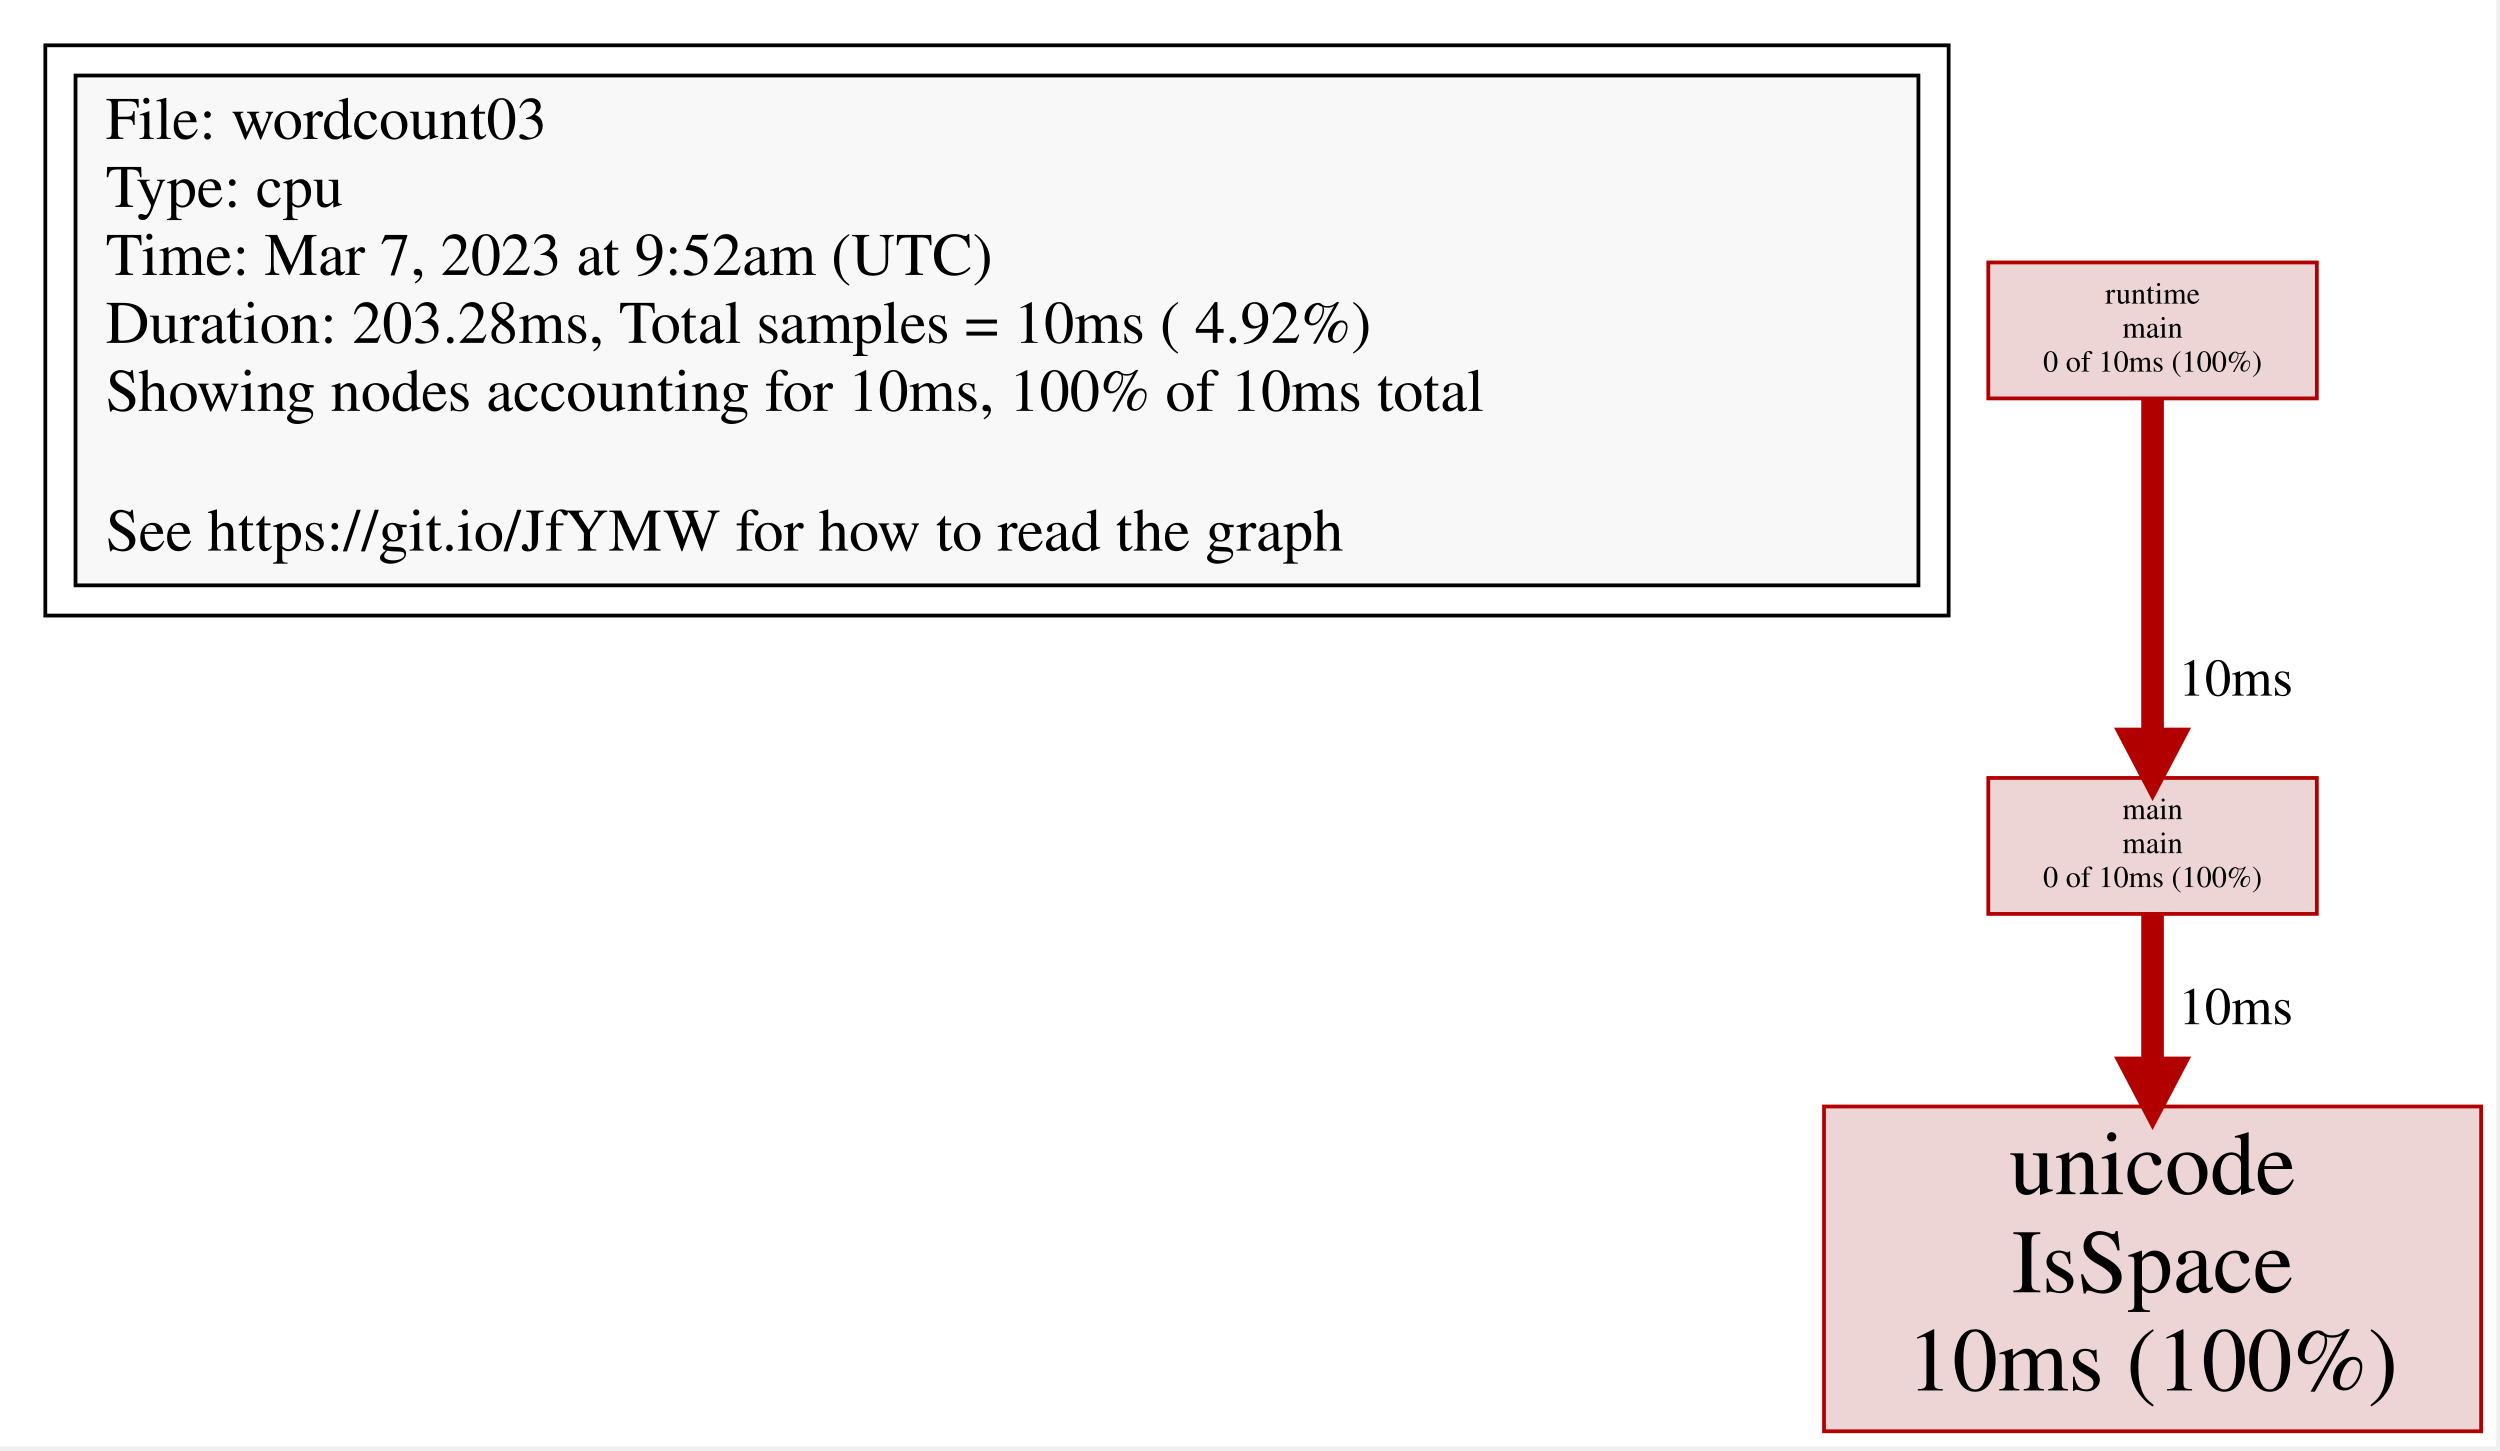
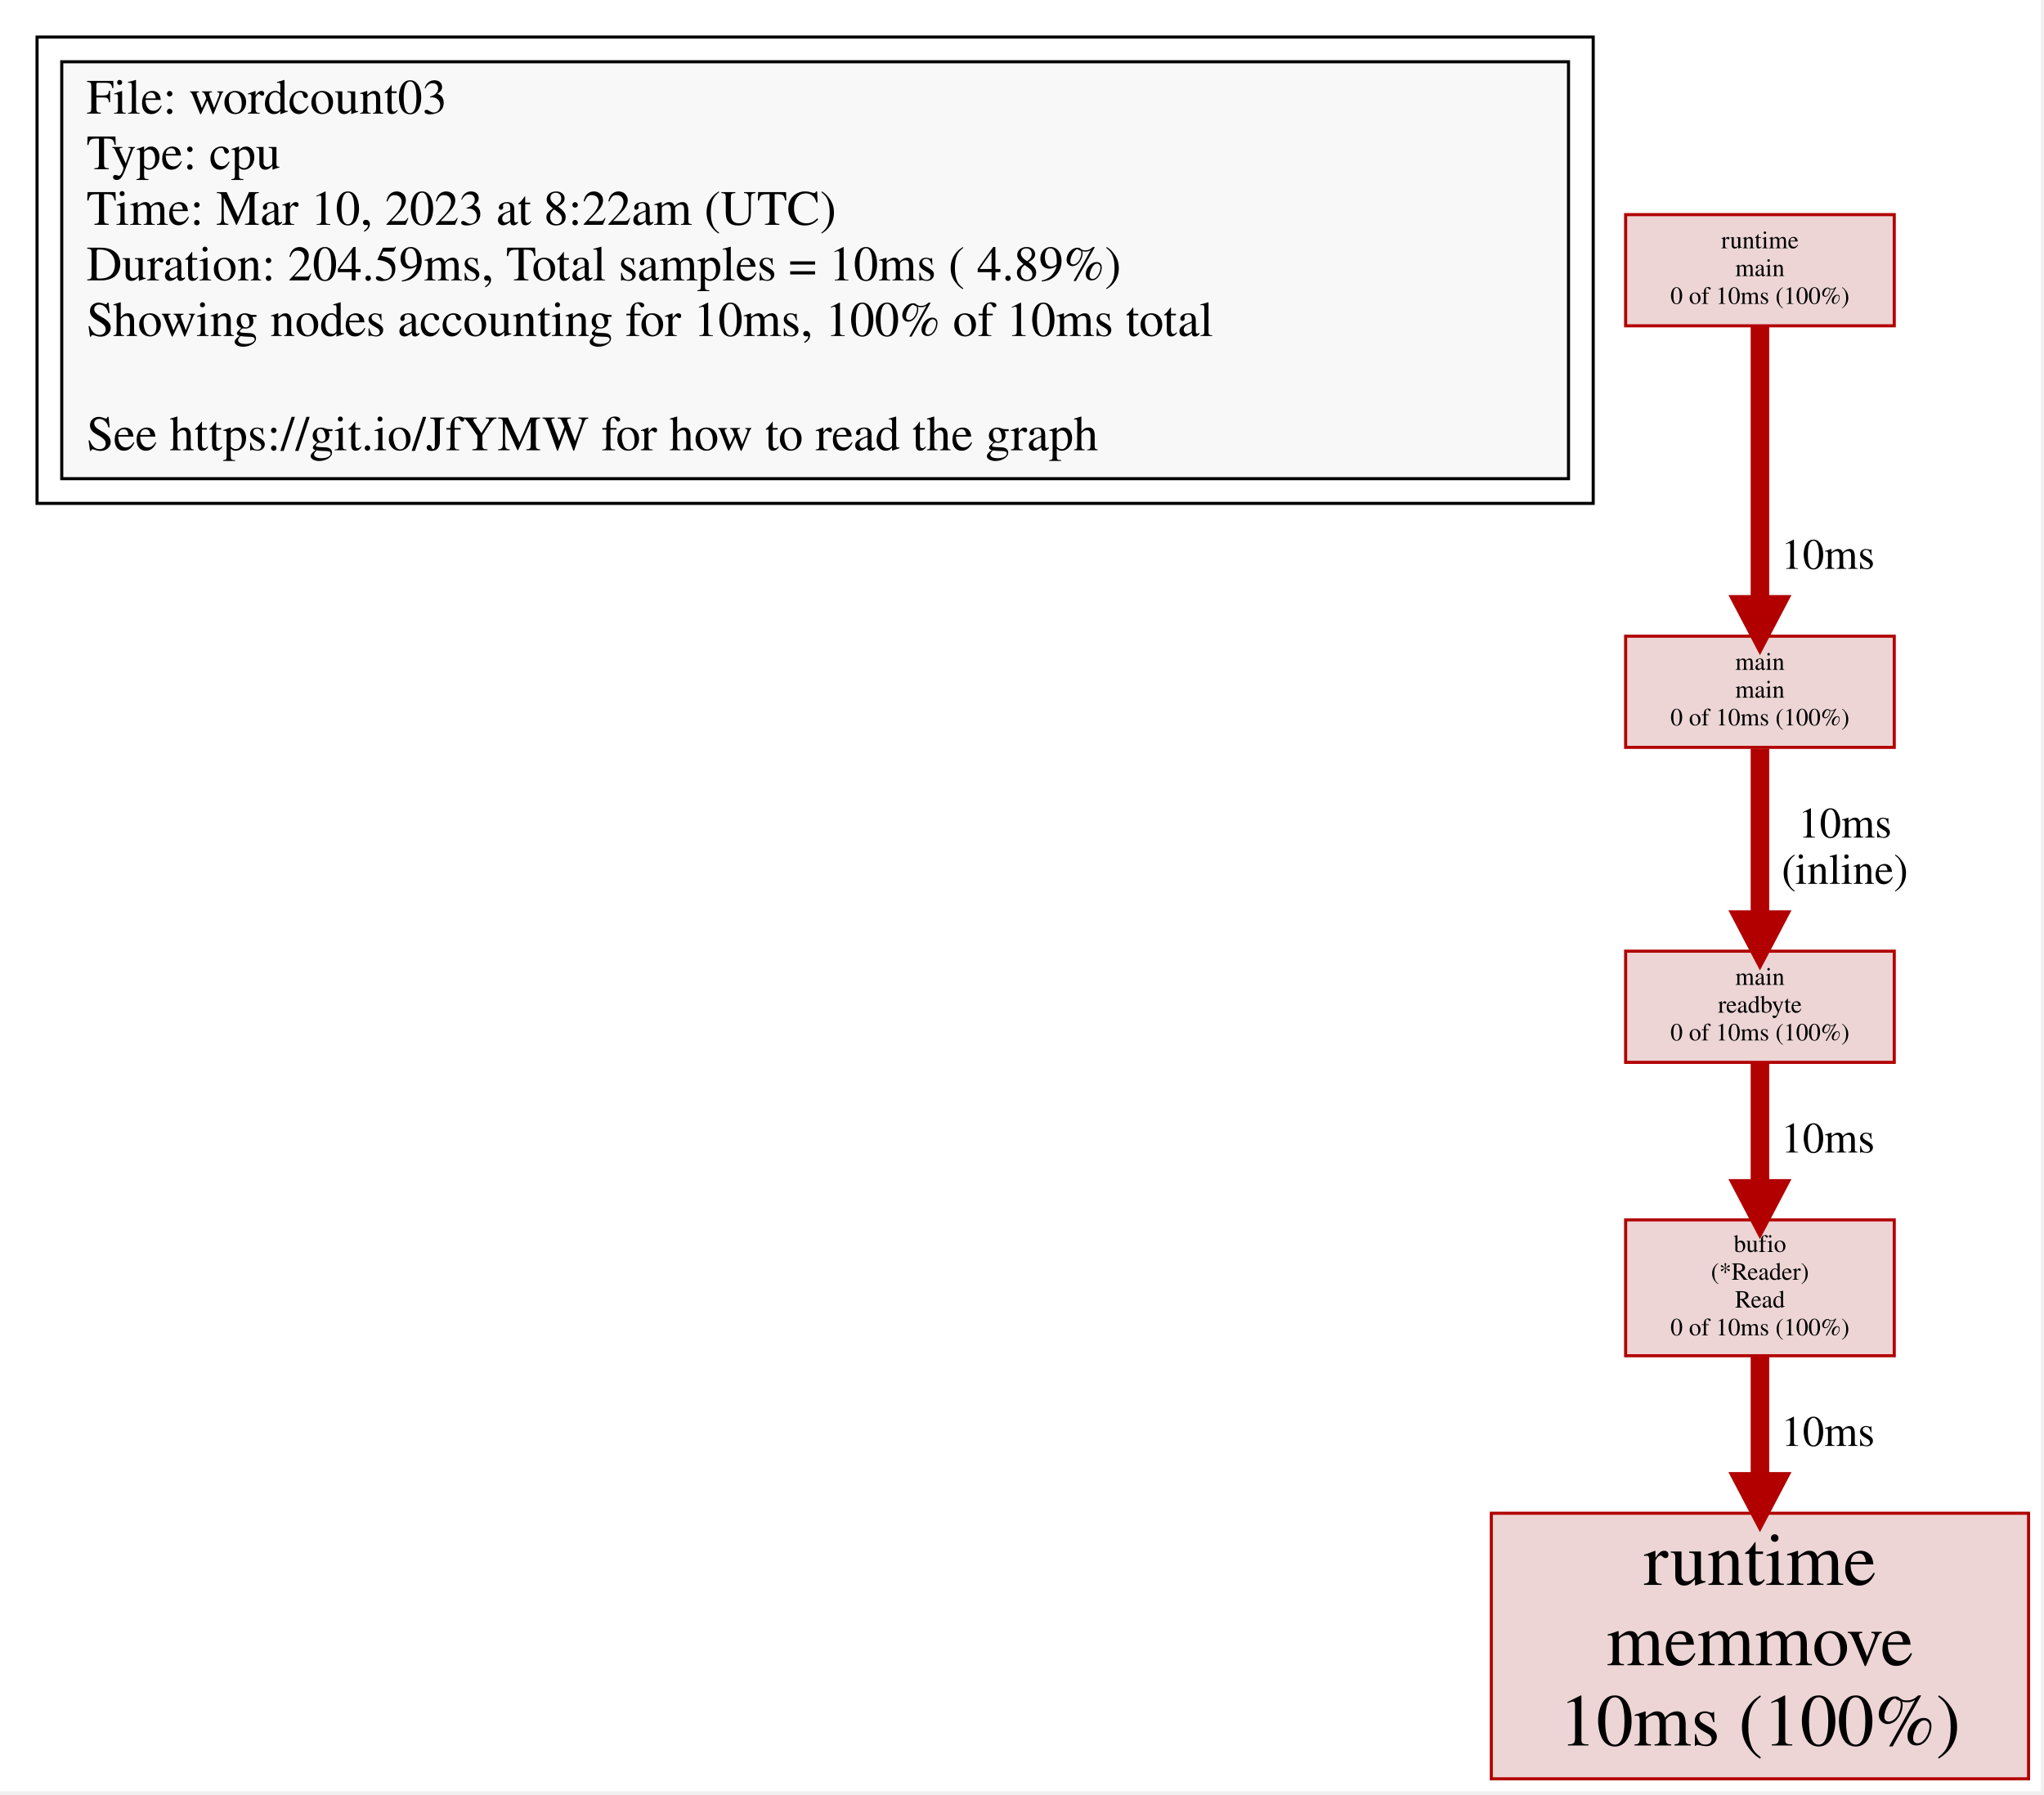
<svg xmlns="http://www.w3.org/2000/svg" xmlns:xlink="http://www.w3.org/1999/xlink" width="100%" height="100%">
  <g id="viewport" transform="scale(0.5,0.5) translate(0,0)">
-     <g id="graph0" class="graph" transform="scale(1 1) rotate(0) translate(4 379)">
-       <polygon fill="white" stroke="transparent" points="-4,4 -4,-379 657,-379 657,4 -4,4" />
+     <g id="graph0" class="graph" transform="scale(1 1) rotate(0) translate(4 576)">
+       <polygon fill="white" stroke="transparent" points="-4,4 -4,-576 657,-576 657,4 -4,4" />
      <g id="clust1" class="cluster">
-         <polygon fill="none" stroke="black" points="8,-216 8,-367 512,-367 512,-216 8,-216" />
+         <polygon fill="none" stroke="black" points="8,-413 8,-564 512,-564 512,-413 8,-413" />
      </g>
      <g id="node1" class="node">
        <g id="a_node1">
          <a xlink:title="wordcount03">
-             <polygon fill="#f8f8f8" stroke="black" points="504,-359 16,-359 16,-224 504,-224 504,-359" />
-             <text text-anchor="start" x="24" y="-342.2" font-family="Times,serif" font-size="16.00">File: wordcount03</text>
-             <text text-anchor="start" x="24" y="-324.2" font-family="Times,serif" font-size="16.00">Type: cpu</text>
-             <text text-anchor="start" x="24" y="-306.2" font-family="Times,serif" font-size="16.00">Time: Mar 7, 2023 at 9:52am (UTC)</text>
-             <text text-anchor="start" x="24" y="-288.2" font-family="Times,serif" font-size="16.00">Duration: 203.28ms, Total samples = 10ms ( 4.92%)</text>
-             <text text-anchor="start" x="24" y="-270.2" font-family="Times,serif" font-size="16.00">Showing nodes accounting for 10ms, 100% of 10ms total</text>
-             <text text-anchor="start" x="24" y="-233.2" font-family="Times,serif" font-size="16.00">See https://git.io/JfYMW for how to read the graph</text>
+             <polygon fill="#f8f8f8" stroke="black" points="504,-556 16,-556 16,-421 504,-421 504,-556" />
+             <text text-anchor="start" x="24" y="-539.2" font-family="Times,serif" font-size="16.00">File: wordcount03</text>
+             <text text-anchor="start" x="24" y="-521.2" font-family="Times,serif" font-size="16.00">Type: cpu</text>
+             <text text-anchor="start" x="24" y="-503.2" font-family="Times,serif" font-size="16.00">Time: Mar 10, 2023 at 8:22am (UTC)</text>
+             <text text-anchor="start" x="24" y="-485.2" font-family="Times,serif" font-size="16.00">Duration: 204.59ms, Total samples = 10ms ( 4.89%)</text>
+             <text text-anchor="start" x="24" y="-467.2" font-family="Times,serif" font-size="16.00">Showing nodes accounting for 10ms, 100% of 10ms total</text>
+             <text text-anchor="start" x="24" y="-430.2" font-family="Times,serif" font-size="16.00">See https://git.io/JfYMW for how to read the graph</text>
          </a>
        </g>
      </g>
      <g id="node1" class="node">
        <g id="a_node1">
-           <a xlink:title="unicode.IsSpace (10ms)">
+           <a xlink:title="runtime.memmove (10ms)">
            <polygon fill="#edd5d5" stroke="#b20000" points="653,-86 479,-86 479,0 653,0 653,-86" />
-             <text text-anchor="middle" x="566" y="-62.8" font-family="Times,serif" font-size="24.00">unicode</text>
-             <text text-anchor="middle" x="566" y="-36.8" font-family="Times,serif" font-size="24.00">IsSpace</text>
+             <text text-anchor="middle" x="566" y="-62.8" font-family="Times,serif" font-size="24.00">runtime</text>
+             <text text-anchor="middle" x="566" y="-36.8" font-family="Times,serif" font-size="24.00">memmove</text>
            <text text-anchor="middle" x="566" y="-10.8" font-family="Times,serif" font-size="24.00">10ms (100%)</text>
          </a>
        </g>
      </g>
      <g id="node2" class="node">
        <g id="a_node2">
          <a xlink:title="runtime.main (10ms)">
-             <polygon fill="#edd5d5" stroke="#b20000" points="609.5,-309.5 522.5,-309.5 522.5,-273.5 609.5,-273.5 609.5,-309.5" />
-             <text text-anchor="middle" x="566" y="-298.6" font-family="Times,serif" font-size="8.00">runtime</text>
-             <text text-anchor="middle" x="566" y="-289.6" font-family="Times,serif" font-size="8.00">main</text>
-             <text text-anchor="middle" x="566" y="-280.6" font-family="Times,serif" font-size="8.00">0 of 10ms (100%)</text>
+             <polygon fill="#edd5d5" stroke="#b20000" points="609.5,-506.5 522.5,-506.5 522.5,-470.5 609.5,-470.5 609.5,-506.5" />
+             <text text-anchor="middle" x="566" y="-495.6" font-family="Times,serif" font-size="8.00">runtime</text>
+             <text text-anchor="middle" x="566" y="-486.6" font-family="Times,serif" font-size="8.00">main</text>
+             <text text-anchor="middle" x="566" y="-477.6" font-family="Times,serif" font-size="8.00">0 of 10ms (100%)</text>
+           </a>
+         </g>
+       </g>
+       <g id="node4" class="node">
+         <g id="a_node4">
+           <a xlink:title="main.main (10ms)">
+             <polygon fill="#edd5d5" stroke="#b20000" points="609.5,-370 522.5,-370 522.5,-334 609.5,-334 609.5,-370" />
+             <text text-anchor="middle" x="566" y="-359.1" font-family="Times,serif" font-size="8.00">main</text>
+             <text text-anchor="middle" x="566" y="-350.1" font-family="Times,serif" font-size="8.00">main</text>
+             <text text-anchor="middle" x="566" y="-341.1" font-family="Times,serif" font-size="8.00">0 of 10ms (100%)</text>
+           </a>
+         </g>
+       </g>
+       <g id="edge4" class="edge">
+         <g id="a_edge4">
+           <a xlink:title="runtime.main -&gt; main.main (10ms)">
+             <path fill="none" stroke="#b20000" stroke-width="6" d="M566,-470.47C566,-447.85 566,-407.64 566,-380.64" />
+             <polygon fill="#b20000" stroke="#b20000" stroke-width="6" points="571.25,-380.32 566,-370.32 560.75,-380.32 571.25,-380.32" />
+           </a>
+         </g>
+         <g id="a_edge4-label">
+           <a xlink:title="runtime.main -&gt; main.main (10ms)">
+             <text text-anchor="middle" x="588" y="-391.8" font-family="Times,serif" font-size="14.00"> 10ms</text>
          </a>
        </g>
      </g>
      <g id="node3" class="node">
        <g id="a_node3">
-           <a xlink:title="main.main (10ms)">
-             <polygon fill="#edd5d5" stroke="#b20000" points="609.5,-173 522.5,-173 522.5,-137 609.5,-137 609.5,-173" />
-             <text text-anchor="middle" x="566" y="-162.1" font-family="Times,serif" font-size="8.00">main</text>
-             <text text-anchor="middle" x="566" y="-153.1" font-family="Times,serif" font-size="8.00">main</text>
-             <text text-anchor="middle" x="566" y="-144.1" font-family="Times,serif" font-size="8.00">0 of 10ms (100%)</text>
+           <a xlink:title="bufio.(*Reader).Read (10ms)">
+             <polygon fill="#edd5d5" stroke="#b20000" points="609.5,-181 522.5,-181 522.5,-137 609.5,-137 609.5,-181" />
+             <text text-anchor="middle" x="566" y="-170.6" font-family="Times,serif" font-size="8.00">bufio</text>
+             <text text-anchor="middle" x="566" y="-161.6" font-family="Times,serif" font-size="8.00">(*Reader)</text>
+             <text text-anchor="middle" x="566" y="-152.6" font-family="Times,serif" font-size="8.00">Read</text>
+             <text text-anchor="middle" x="566" y="-143.6" font-family="Times,serif" font-size="8.00">0 of 10ms (100%)</text>
+           </a>
+         </g>
+       </g>
+       <g id="edge1" class="edge">
+         <g id="a_edge1">
+           <a xlink:title="bufio.(*Reader).Read -&gt; runtime.memmove (10ms)">
+             <path fill="none" stroke="#b20000" stroke-width="6" d="M566,-136.82C566,-125.43 566,-110.81 566,-96.57" />
+             <polygon fill="#b20000" stroke="#b20000" stroke-width="6" points="571.25,-96.32 566,-86.32 560.75,-96.32 571.25,-96.32" />
+           </a>
+         </g>
+         <g id="a_edge1-label">
+           <a xlink:title="bufio.(*Reader).Read -&gt; runtime.memmove (10ms)">
+             <text text-anchor="middle" x="588" y="-107.8" font-family="Times,serif" font-size="14.00"> 10ms</text>
+           </a>
+         </g>
+       </g>
+       <g id="node5" class="node">
+         <g id="a_node5">
+           <a xlink:title="main.readbyte (10ms)">
+             <polygon fill="#edd5d5" stroke="#b20000" points="609.5,-268 522.5,-268 522.5,-232 609.5,-232 609.5,-268" />
+             <text text-anchor="middle" x="566" y="-257.1" font-family="Times,serif" font-size="8.00">main</text>
+             <text text-anchor="middle" x="566" y="-248.1" font-family="Times,serif" font-size="8.00">readbyte</text>
+             <text text-anchor="middle" x="566" y="-239.1" font-family="Times,serif" font-size="8.00">0 of 10ms (100%)</text>
          </a>
        </g>
      </g>
      <g id="edge2" class="edge">
        <g id="a_edge2">
-           <a xlink:title="runtime.main -&gt; main.main (10ms)">
-             <path fill="none" stroke="#b20000" stroke-width="6" d="M566,-273.47C566,-250.85 566,-210.64 566,-183.64" />
-             <polygon fill="#b20000" stroke="#b20000" stroke-width="6" points="571.25,-183.32 566,-173.32 560.75,-183.32 571.25,-183.32" />
+           <a xlink:title="main.main -&gt; main.readbyte (10ms)">
+             <path fill="none" stroke="#b20000" stroke-width="6" d="M566,-333.58C566,-318.38 566,-296.07 566,-278.46" />
+             <polygon fill="#b20000" stroke="#b20000" stroke-width="6" points="571.25,-278.22 566,-268.22 560.75,-278.22 571.25,-278.22" />
          </a>
        </g>
        <g id="a_edge2-label">
-           <a xlink:title="runtime.main -&gt; main.main (10ms)">
-             <text text-anchor="middle" x="588" y="-194.8" font-family="Times,serif" font-size="14.00"> 10ms</text>
+           <a xlink:title="main.main -&gt; main.readbyte (10ms)">
+             <text text-anchor="middle" x="593.5" y="-304.8" font-family="Times,serif" font-size="14.00"> 10ms</text>
+             <text text-anchor="middle" x="593.5" y="-289.8" font-family="Times,serif" font-size="14.00"> (inline)</text>
          </a>
        </g>
      </g>
-       <g id="edge1" class="edge">
-         <g id="a_edge1">
-           <a xlink:title="main.main -&gt; unicode.IsSpace (10ms)">
-             <path fill="none" stroke="#b20000" stroke-width="6" d="M566,-136.81C566,-125.82 566,-110.91 566,-96.26" />
-             <polygon fill="#b20000" stroke="#b20000" stroke-width="6" points="571.25,-96.21 566,-86.21 560.75,-96.21 571.25,-96.21" />
+       <g id="edge3" class="edge">
+         <g id="a_edge3">
+           <a xlink:title="main.readbyte -&gt; bufio.(*Reader).Read (10ms)">
+             <path fill="none" stroke="#b20000" stroke-width="6" d="M566,-231.84C566,-220.44 566,-205.13 566,-191.58" />
+             <polygon fill="#b20000" stroke="#b20000" stroke-width="6" points="571.25,-191.19 566,-181.19 560.75,-191.19 571.25,-191.19" />
          </a>
        </g>
-         <g id="a_edge1-label">
-           <a xlink:title="main.main -&gt; unicode.IsSpace (10ms)">
-             <text text-anchor="middle" x="588" y="-107.8" font-family="Times,serif" font-size="14.00"> 10ms</text>
+         <g id="a_edge3-label">
+           <a xlink:title="main.readbyte -&gt; bufio.(*Reader).Read (10ms)">
+             <text text-anchor="middle" x="588" y="-202.8" font-family="Times,serif" font-size="14.00"> 10ms</text>
          </a>
        </g>
      </g>
    </g>
  </g>
</svg>
